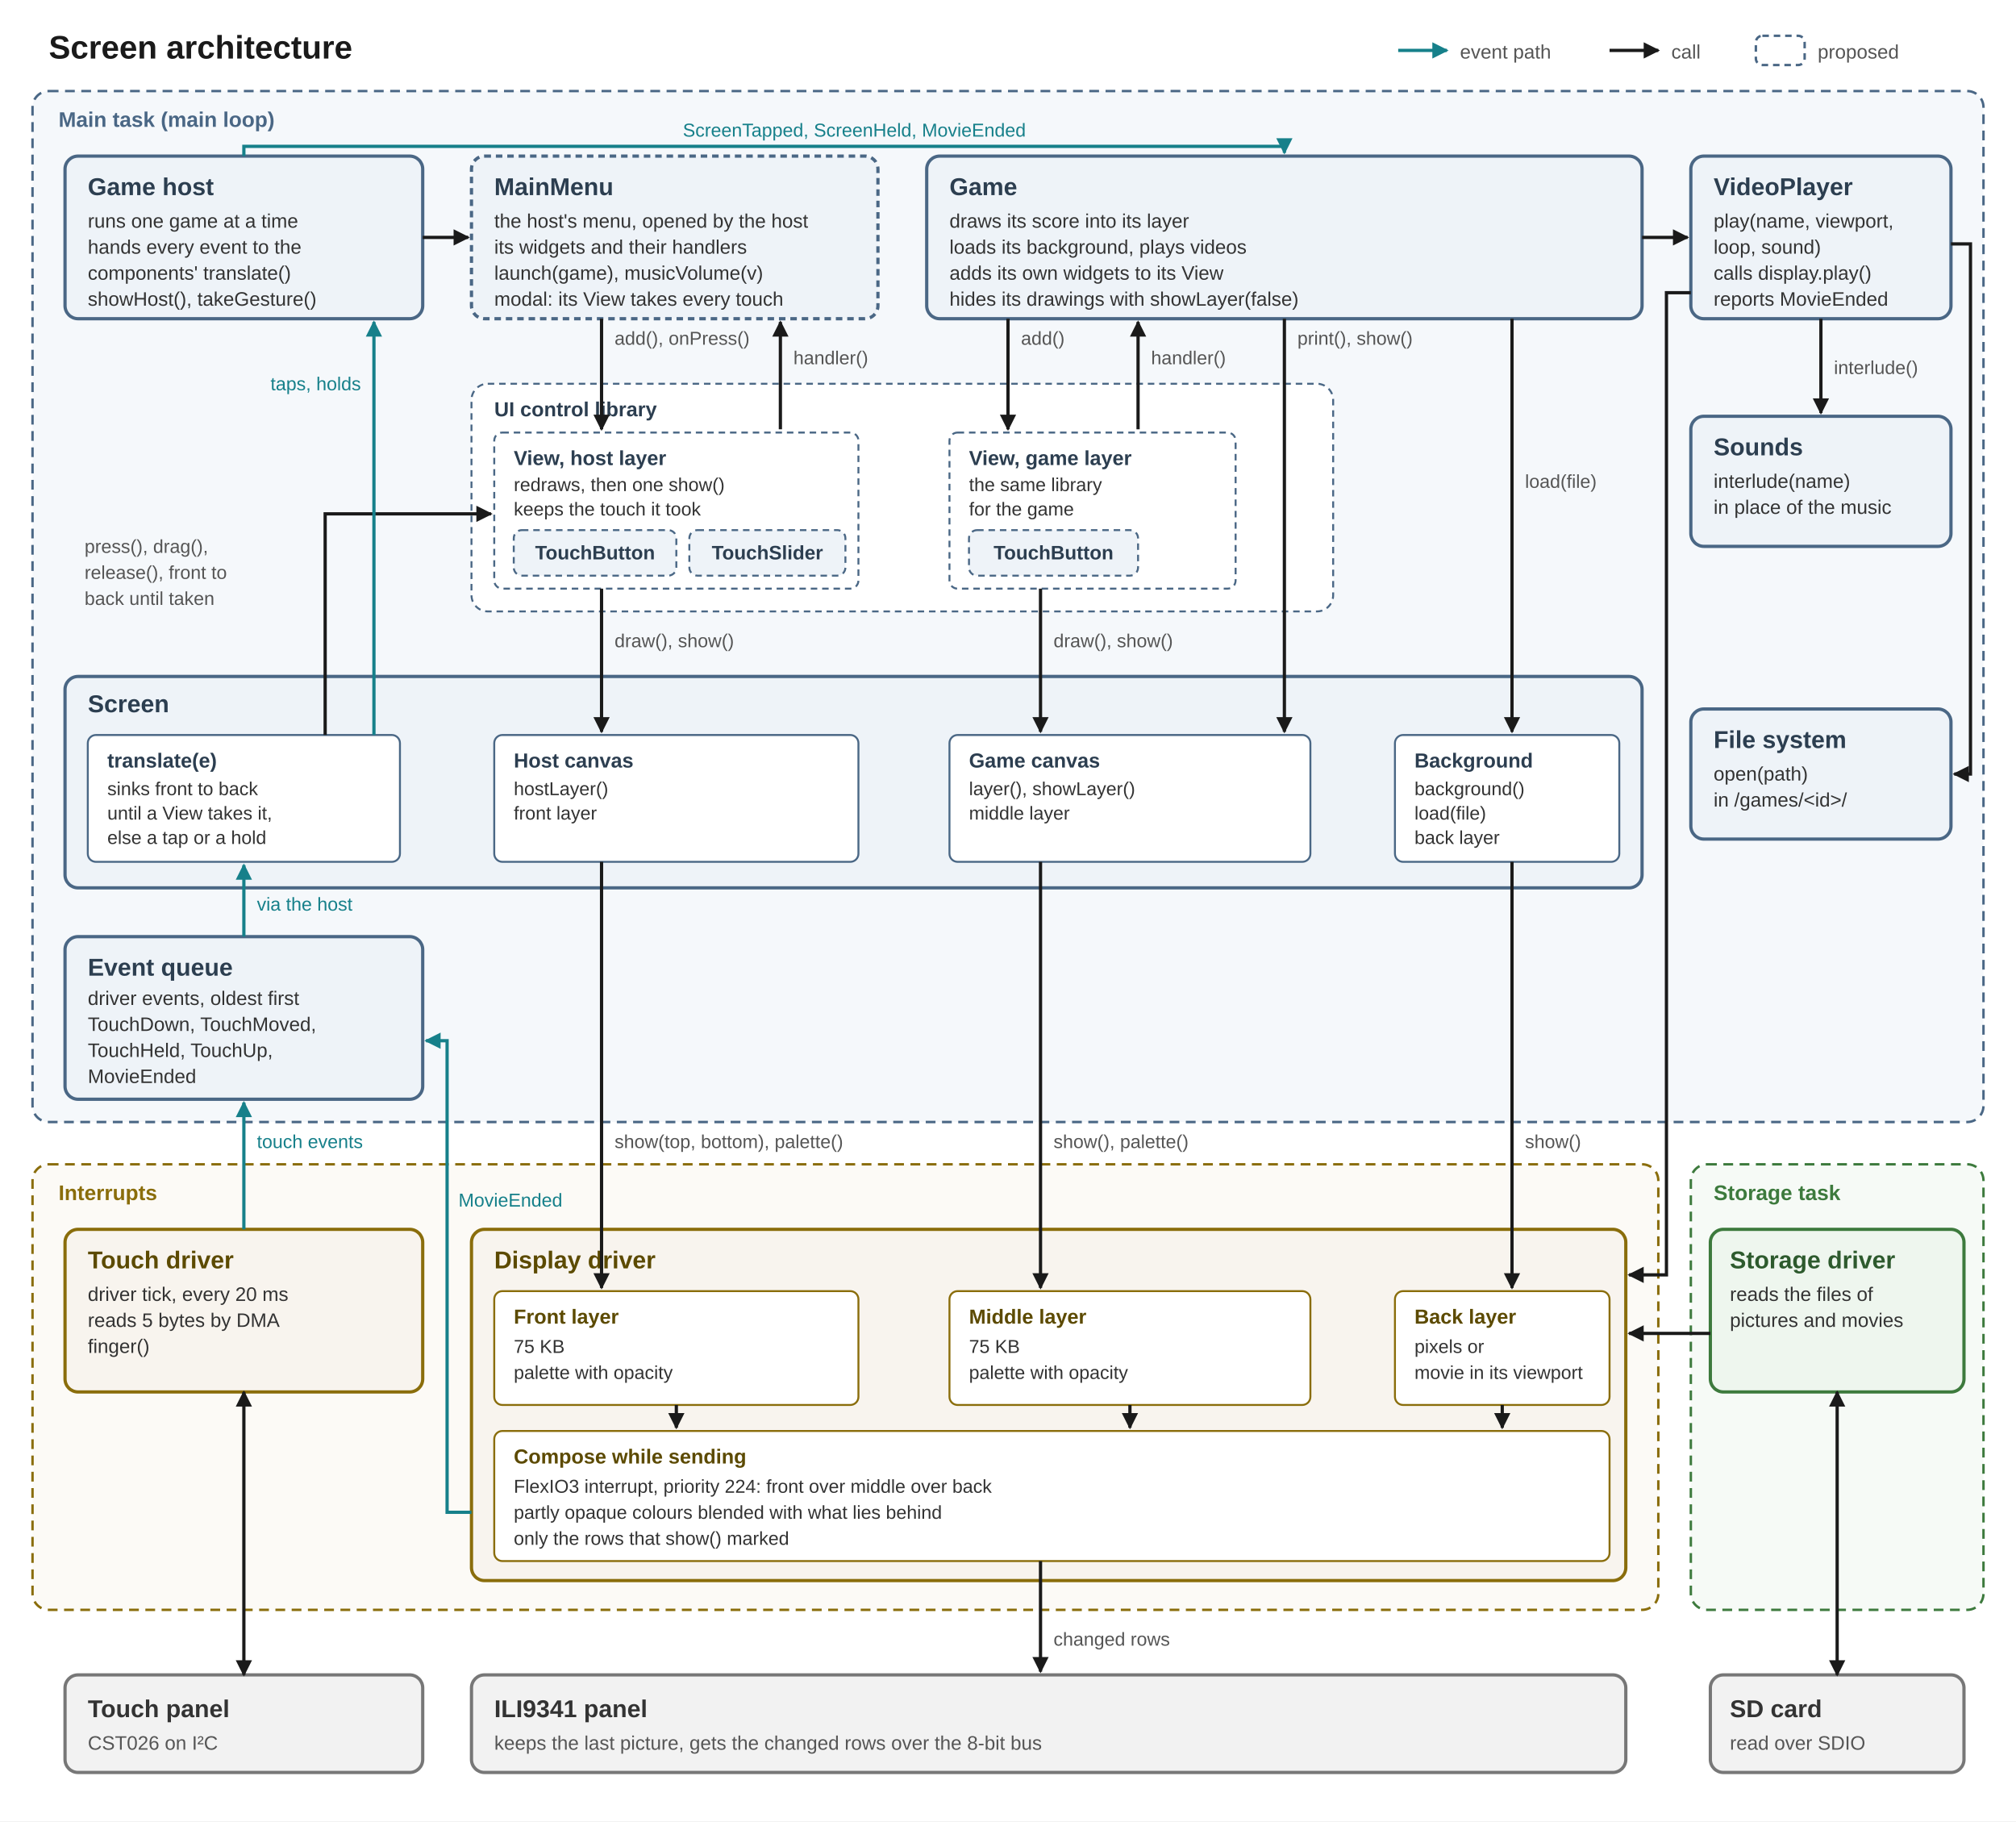
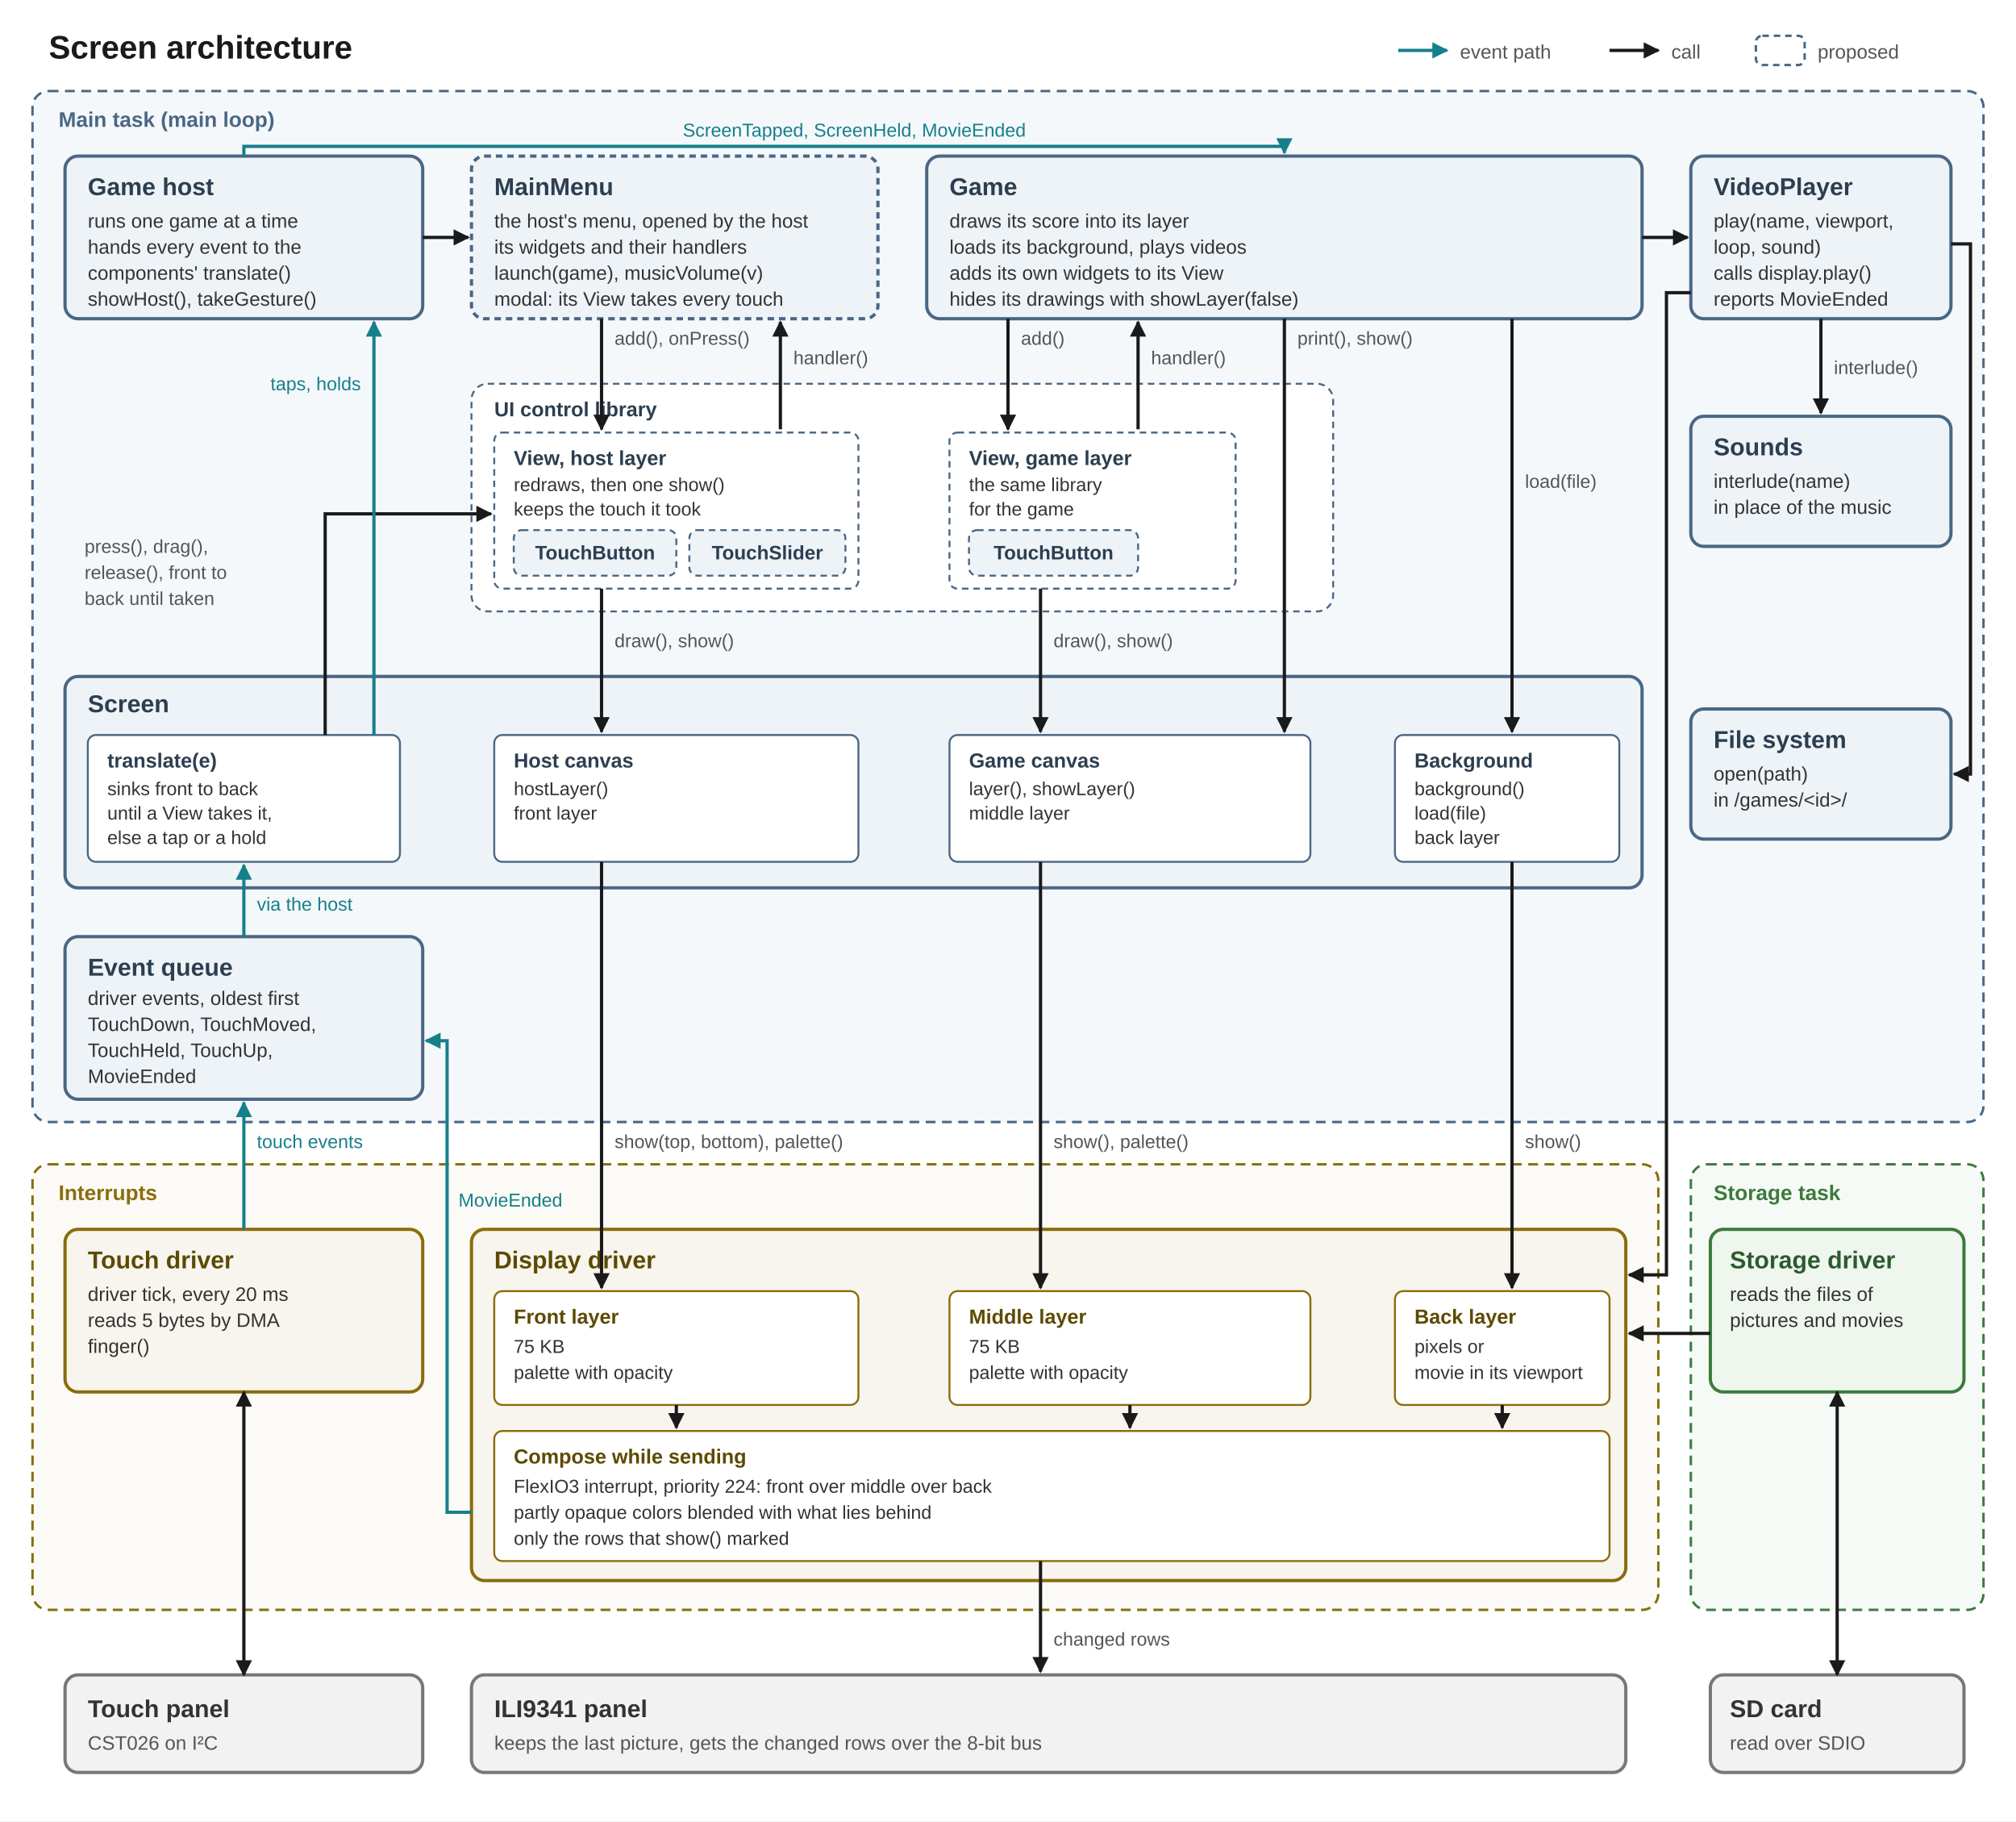
<svg xmlns="http://www.w3.org/2000/svg" viewBox="0 0 1240 1120" font-family="Segoe UI, Arial, sans-serif">
  <defs>
    <marker id="ev" viewBox="0 0 10 10" refX="9" refY="5" markerWidth="5" markerHeight="5" orient="auto-start-reverse">
      <path d="M0 0 L10 5 L0 10 z" fill="#16808a" />
    </marker>
    <marker id="call" viewBox="0 0 10 10" refX="9" refY="5" markerWidth="5" markerHeight="5" orient="auto-start-reverse">
      <path d="M0 0 L10 5 L0 10 z" fill="#1a1a1a" />
    </marker>
  </defs>
  <rect x="0" y="0" width="1240" height="1120" fill="#ffffff" />
  <text x="30" y="36" font-size="20" font-weight="700" fill="#1a1a1a">Screen architecture</text>
  <line x1="860" y1="31" x2="890" y2="31" stroke="#16808a" stroke-width="2" marker-end="url(#ev)" />
  <text x="898" y="36" font-size="12" fill="#555">event path</text>
  <line x1="990" y1="31" x2="1020" y2="31" stroke="#1a1a1a" stroke-width="2" marker-end="url(#call)" />
  <text x="1028" y="36" font-size="12" fill="#555">call</text>
  <rect x="1080" y="22" width="30" height="18" rx="4" fill="#ffffff" stroke="#4a6785" stroke-width="1.5" stroke-dasharray="4 3" />
  <text x="1118" y="36" font-size="12" fill="#555">proposed</text>
  <rect x="20" y="56" width="1200" height="634" rx="10" fill="#f5f8fb" stroke="#4a6785" stroke-width="1.5" stroke-dasharray="6 4" />
  <text x="36" y="78" font-size="13" font-weight="700" fill="#4a6785">Main task (main loop)</text>
  <rect x="40" y="96" width="220" height="100" rx="8" fill="#eef3f8" stroke="#4a6785" stroke-width="2" />
  <text x="54" y="120" font-size="15" font-weight="700" fill="#2c3e50">Game host</text>
  <text x="54" y="140" font-size="12" fill="#333">runs one game at a time</text>
  <text x="54" y="156" font-size="12" fill="#333">hands every event to the</text>
  <text x="54" y="172" font-size="12" fill="#333">components' translate()</text>
  <text x="54" y="188" font-size="12" fill="#333">showHost(), takeGesture()</text>
  <rect x="290" y="96" width="250" height="100" rx="8" fill="#eef3f8" stroke="#4a6785" stroke-width="2" stroke-dasharray="4 3" />
  <text x="304" y="120" font-size="15" font-weight="700" fill="#2c3e50">MainMenu</text>
  <text x="304" y="140" font-size="12" fill="#333">the host's menu, opened by the host</text>
  <text x="304" y="156" font-size="12" fill="#333">its widgets and their handlers</text>
  <text x="304" y="172" font-size="12" fill="#333">launch(game), musicVolume(v)</text>
  <text x="304" y="188" font-size="12" fill="#333">modal: its View takes every touch</text>
  <rect x="570" y="96" width="440" height="100" rx="8" fill="#eef3f8" stroke="#4a6785" stroke-width="2" />
  <text x="584" y="120" font-size="15" font-weight="700" fill="#2c3e50">Game</text>
  <text x="584" y="140" font-size="12" fill="#333">draws its score into its layer</text>
  <text x="584" y="156" font-size="12" fill="#333">loads its background, plays videos</text>
  <text x="584" y="172" font-size="12" fill="#333">adds its own widgets to its View</text>
  <text x="584" y="188" font-size="12" fill="#333">hides its drawings with showLayer(false)</text>
  <rect x="1040" y="96" width="160" height="100" rx="8" fill="#eef3f8" stroke="#4a6785" stroke-width="2" />
  <text x="1054" y="120" font-size="15" font-weight="700" fill="#2c3e50">VideoPlayer</text>
  <text x="1054" y="140" font-size="12" fill="#333">play(name, viewport,</text>
  <text x="1054" y="156" font-size="12" fill="#333">loop, sound)</text>
  <text x="1054" y="172" font-size="12" fill="#333">calls display.play()</text>
  <text x="1054" y="188" font-size="12" fill="#333">reports MovieEnded</text>
  <rect x="290" y="236" width="530" height="140" rx="10" fill="#ffffff" stroke="#4a6785" stroke-width="1.2" stroke-dasharray="4 3" />
  <text x="304" y="256" font-size="12.5" font-weight="700" fill="#2c3e50">UI control library</text>
  <rect x="304" y="266" width="224" height="96" rx="5" fill="#ffffff" stroke="#4a6785" stroke-width="1.2" stroke-dasharray="4 3" />
  <text x="316" y="286" font-size="12.5" font-weight="700" fill="#2c3e50">View, host layer</text>
  <text x="316" y="302" font-size="11.5" fill="#333">redraws, then one show()</text>
  <text x="316" y="317" font-size="11.5" fill="#333">keeps the touch it took</text>
  <rect x="316" y="326" width="100" height="28" rx="5" fill="#eef3f8" stroke="#4a6785" stroke-width="1.2" stroke-dasharray="4 3" />
  <text x="366" y="344" text-anchor="middle" font-size="12" font-weight="700" fill="#2c3e50">TouchButton</text>
  <rect x="424" y="326" width="96" height="28" rx="5" fill="#eef3f8" stroke="#4a6785" stroke-width="1.2" stroke-dasharray="4 3" />
  <text x="472" y="344" text-anchor="middle" font-size="12" font-weight="700" fill="#2c3e50">TouchSlider</text>
  <rect x="584" y="266" width="176" height="96" rx="5" fill="#ffffff" stroke="#4a6785" stroke-width="1.2" stroke-dasharray="4 3" />
  <text x="596" y="286" font-size="12.5" font-weight="700" fill="#2c3e50">View, game layer</text>
  <text x="596" y="302" font-size="11.5" fill="#333">the same library</text>
  <text x="596" y="317" font-size="11.5" fill="#333">for the game</text>
  <rect x="596" y="326" width="104" height="28" rx="5" fill="#eef3f8" stroke="#4a6785" stroke-width="1.2" stroke-dasharray="4 3" />
  <text x="648" y="344" text-anchor="middle" font-size="12" font-weight="700" fill="#2c3e50">TouchButton</text>
  <rect x="1040" y="256" width="160" height="80" rx="8" fill="#eef3f8" stroke="#4a6785" stroke-width="2" />
  <text x="1054" y="280" font-size="15" font-weight="700" fill="#2c3e50">Sounds</text>
  <text x="1054" y="300" font-size="12" fill="#333">interlude(name)</text>
  <text x="1054" y="316" font-size="12" fill="#333">in place of the music</text>
  <rect x="40" y="416" width="970" height="130" rx="8" fill="#eef3f8" stroke="#4a6785" stroke-width="2" />
  <text x="54" y="438" font-size="15" font-weight="700" fill="#2c3e50">Screen</text>
  <rect x="54" y="452" width="192" height="78" rx="5" fill="#ffffff" stroke="#4a6785" stroke-width="1.2" />
  <text x="66" y="472" font-size="12.5" font-weight="700" fill="#2c3e50">translate(e)</text>
  <text x="66" y="489" font-size="11.5" fill="#333">sinks front to back</text>
  <text x="66" y="504" font-size="11.5" fill="#333">until a View takes it,</text>
  <text x="66" y="519" font-size="11.5" fill="#333">else a tap or a hold</text>
  <rect x="304" y="452" width="224" height="78" rx="5" fill="#ffffff" stroke="#4a6785" stroke-width="1.2" />
  <text x="316" y="472" font-size="12.5" font-weight="700" fill="#2c3e50">Host canvas</text>
  <text x="316" y="489" font-size="11.5" fill="#333">hostLayer()</text>
  <text x="316" y="504" font-size="11.5" fill="#333">front layer</text>
  <rect x="584" y="452" width="222" height="78" rx="5" fill="#ffffff" stroke="#4a6785" stroke-width="1.2" />
  <text x="596" y="472" font-size="12.5" font-weight="700" fill="#2c3e50">Game canvas</text>
  <text x="596" y="489" font-size="11.5" fill="#333">layer(), showLayer()</text>
  <text x="596" y="504" font-size="11.5" fill="#333">middle layer</text>
  <rect x="858" y="452" width="138" height="78" rx="5" fill="#ffffff" stroke="#4a6785" stroke-width="1.2" />
  <text x="870" y="472" font-size="12.5" font-weight="700" fill="#2c3e50">Background</text>
  <text x="870" y="489" font-size="11.5" fill="#333">background()</text>
  <text x="870" y="504" font-size="11.5" fill="#333">load(file)</text>
  <text x="870" y="519" font-size="11.5" fill="#333">back layer</text>
  <rect x="1040" y="436" width="160" height="80" rx="8" fill="#eef3f8" stroke="#4a6785" stroke-width="2" />
  <text x="1054" y="460" font-size="15" font-weight="700" fill="#2c3e50">File system</text>
  <text x="1054" y="480" font-size="12" fill="#333">open(path)</text>
  <text x="1054" y="496" font-size="12" fill="#333">in /games/&lt;id&gt;/</text>
  <rect x="40" y="576" width="220" height="100" rx="8" fill="#eef3f8" stroke="#4a6785" stroke-width="2" />
  <text x="54" y="600" font-size="15" font-weight="700" fill="#2c3e50">Event queue</text>
  <text x="54" y="618" font-size="12" fill="#333">driver events, oldest first</text>
  <text x="54" y="634" font-size="12" fill="#333">TouchDown, TouchMoved,</text>
  <text x="54" y="650" font-size="12" fill="#333">TouchHeld, TouchUp,</text>
  <text x="54" y="666" font-size="12" fill="#333">MovieEnded</text>
  <rect x="20" y="716" width="1000" height="274" rx="10" fill="#fcfaf6" stroke="#8a6d0b" stroke-width="1.5" stroke-dasharray="6 4" />
  <text x="36" y="738" font-size="13" font-weight="700" fill="#8a6d0b">Interrupts</text>
  <rect x="40" y="756" width="220" height="100" rx="8" fill="#f8f4ee" stroke="#8a6d0b" stroke-width="2" />
  <text x="54" y="780" font-size="15" font-weight="700" fill="#5c4a00">Touch driver</text>
  <text x="54" y="800" font-size="12" fill="#333">driver tick, every 20 ms</text>
  <text x="54" y="816" font-size="12" fill="#333">reads 5 bytes by DMA</text>
  <text x="54" y="832" font-size="12" fill="#333">finger()</text>
  <rect x="290" y="756" width="710" height="216" rx="8" fill="#f8f4ee" stroke="#8a6d0b" stroke-width="2" />
  <text x="304" y="780" font-size="15" font-weight="700" fill="#5c4a00">Display driver</text>
  <rect x="304" y="794" width="224" height="70" rx="5" fill="#ffffff" stroke="#8a6d0b" stroke-width="1.2" />
  <text x="316" y="814" font-size="12.5" font-weight="700" fill="#5c4a00">Front layer</text>
  <text x="316" y="832" font-size="11.5" fill="#333">75 KB</text>
  <text x="316" y="848" font-size="11.5" fill="#333">palette with opacity</text>
  <rect x="584" y="794" width="222" height="70" rx="5" fill="#ffffff" stroke="#8a6d0b" stroke-width="1.2" />
  <text x="596" y="814" font-size="12.5" font-weight="700" fill="#5c4a00">Middle layer</text>
  <text x="596" y="832" font-size="11.5" fill="#333">75 KB</text>
  <text x="596" y="848" font-size="11.5" fill="#333">palette with opacity</text>
  <rect x="858" y="794" width="132" height="70" rx="5" fill="#ffffff" stroke="#8a6d0b" stroke-width="1.2" />
  <text x="870" y="814" font-size="12.5" font-weight="700" fill="#5c4a00">Back layer</text>
  <text x="870" y="832" font-size="11.5" fill="#333">pixels or</text>
  <text x="870" y="848" font-size="11.5" fill="#333">movie in its viewport</text>
  <rect x="304" y="880" width="686" height="80" rx="5" fill="#ffffff" stroke="#8a6d0b" stroke-width="1.2" />
  <text x="316" y="900" font-size="12.5" font-weight="700" fill="#5c4a00">Compose while sending</text>
  <text x="316" y="918" font-size="11.5" fill="#333">FlexIO3 interrupt, priority 224: front over middle over back</text>
-   <text x="316" y="934" font-size="11.5" fill="#333">partly opaque colours blended with what lies behind</text>
+   <text x="316" y="934" font-size="11.5" fill="#333">partly opaque colors blended with what lies behind</text>
  <text x="316" y="950" font-size="11.5" fill="#333">only the rows that show() marked</text>
  <rect x="1040" y="716" width="180" height="274" rx="10" fill="#f6faf6" stroke="#3d7a3d" stroke-width="1.5" stroke-dasharray="6 4" />
  <text x="1054" y="738" font-size="13" font-weight="700" fill="#3d7a3d">Storage task</text>
  <rect x="1052" y="756" width="156" height="100" rx="8" fill="#eef6ee" stroke="#3d7a3d" stroke-width="2" />
  <text x="1064" y="780" font-size="15" font-weight="700" fill="#2d5a2d">Storage driver</text>
  <text x="1064" y="800" font-size="12" fill="#333">reads the files of</text>
  <text x="1064" y="816" font-size="12" fill="#333">pictures and movies</text>
  <rect x="40" y="1030" width="220" height="60" rx="8" fill="#f2f2f2" stroke="#777" stroke-width="2" />
  <text x="54" y="1056" font-size="15" font-weight="700" fill="#333">Touch panel</text>
  <text x="54" y="1076" font-size="12" fill="#555">CST026 on I²C</text>
  <rect x="290" y="1030" width="710" height="60" rx="8" fill="#f2f2f2" stroke="#777" stroke-width="2" />
  <text x="304" y="1056" font-size="15" font-weight="700" fill="#333">ILI9341 panel</text>
  <text x="304" y="1076" font-size="12" fill="#555">keeps the last picture, gets the changed rows over the 8-bit bus</text>
  <rect x="1052" y="1030" width="156" height="60" rx="8" fill="#f2f2f2" stroke="#777" stroke-width="2" />
  <text x="1064" y="1056" font-size="15" font-weight="700" fill="#333">SD card</text>
  <text x="1064" y="1076" font-size="12" fill="#555">read over SDIO</text>
  <line x1="260" y1="146" x2="288" y2="146" stroke="#1a1a1a" stroke-width="2" marker-end="url(#call)" />
  <line x1="370" y1="196" x2="370" y2="264" stroke="#1a1a1a" stroke-width="2" marker-end="url(#call)" />
  <text x="378" y="212" font-size="11.5" fill="#555">add(), onPress()</text>
  <line x1="620" y1="196" x2="620" y2="264" stroke="#1a1a1a" stroke-width="2" marker-end="url(#call)" />
  <text x="628" y="212" font-size="11.5" fill="#555">add()</text>
  <line x1="790" y1="196" x2="790" y2="450" stroke="#1a1a1a" stroke-width="2" marker-end="url(#call)" />
  <text x="798" y="212" font-size="11.5" fill="#555">print(), show()</text>
  <line x1="930" y1="196" x2="930" y2="450" stroke="#1a1a1a" stroke-width="2" marker-end="url(#call)" />
  <text x="938" y="300" font-size="11.5" fill="#555">load(file)</text>
  <line x1="1010" y1="146" x2="1038" y2="146" stroke="#1a1a1a" stroke-width="2" marker-end="url(#call)" />
  <line x1="1120" y1="196" x2="1120" y2="254" stroke="#1a1a1a" stroke-width="2" marker-end="url(#call)" />
  <text x="1128" y="230" font-size="11.5" fill="#555">interlude()</text>
  <path d="M1200 150 H1212 V476 H1202" fill="none" stroke="#1a1a1a" stroke-width="2" marker-end="url(#call)" />
  <path d="M1040 180 H1025 V784 H1002" fill="none" stroke="#1a1a1a" stroke-width="2" marker-end="url(#call)" />
  <line x1="370" y1="362" x2="370" y2="450" stroke="#1a1a1a" stroke-width="2" marker-end="url(#call)" />
  <text x="378" y="398" font-size="11.5" fill="#555">draw(), show()</text>
  <line x1="640" y1="362" x2="640" y2="450" stroke="#1a1a1a" stroke-width="2" marker-end="url(#call)" />
  <text x="648" y="398" font-size="11.5" fill="#555">draw(), show()</text>
  <line x1="370" y1="530" x2="370" y2="792" stroke="#1a1a1a" stroke-width="2" marker-end="url(#call)" />
  <text x="378" y="706" font-size="11.5" fill="#555">show(top, bottom), palette()</text>
  <line x1="640" y1="530" x2="640" y2="792" stroke="#1a1a1a" stroke-width="2" marker-end="url(#call)" />
  <text x="648" y="706" font-size="11.5" fill="#555">show(), palette()</text>
  <line x1="930" y1="530" x2="930" y2="792" stroke="#1a1a1a" stroke-width="2" marker-end="url(#call)" />
  <text x="938" y="706" font-size="11.5" fill="#555">show()</text>
  <line x1="416" y1="864" x2="416" y2="878" stroke="#1a1a1a" stroke-width="2" marker-end="url(#call)" />
  <line x1="695" y1="864" x2="695" y2="878" stroke="#1a1a1a" stroke-width="2" marker-end="url(#call)" />
  <line x1="924" y1="864" x2="924" y2="878" stroke="#1a1a1a" stroke-width="2" marker-end="url(#call)" />
  <line x1="640" y1="960" x2="640" y2="1028" stroke="#1a1a1a" stroke-width="2" marker-end="url(#call)" />
  <text x="648" y="1012" font-size="11.5" fill="#555">changed rows</text>
  <line x1="1052" y1="820" x2="1002" y2="820" stroke="#1a1a1a" stroke-width="2" marker-end="url(#call)" />
  <line x1="1130" y1="856" x2="1130" y2="1030" stroke="#1a1a1a" stroke-width="2" marker-start="url(#call)" marker-end="url(#call)" />
  <line x1="150" y1="856" x2="150" y2="1030" stroke="#1a1a1a" stroke-width="2" marker-start="url(#call)" marker-end="url(#call)" />
  <line x1="150" y1="756" x2="150" y2="678" stroke="#16808a" stroke-width="2" marker-end="url(#ev)" />
  <text x="158" y="706" font-size="11.5" fill="#16808a">touch events</text>
  <path d="M290 930 H275 V640 H262" fill="none" stroke="#16808a" stroke-width="2" marker-end="url(#ev)" />
  <text x="282" y="742" font-size="11.5" fill="#16808a">MovieEnded</text>
  <line x1="150" y1="576" x2="150" y2="532" stroke="#16808a" stroke-width="2" marker-end="url(#ev)" />
  <text x="158" y="560" font-size="11.5" fill="#16808a">via the host</text>
  <path d="M200 452 V316 H302" fill="none" stroke="#1a1a1a" stroke-width="2" marker-end="url(#call)" />
  <text x="52" y="340" font-size="11.5" fill="#555">press(), drag(),</text>
  <text x="52" y="356" font-size="11.5" fill="#555">release(), front to</text>
  <text x="52" y="372" font-size="11.5" fill="#555">back until taken</text>
  <line x1="480" y1="264" x2="480" y2="198" stroke="#1a1a1a" stroke-width="2" marker-end="url(#call)" />
  <text x="488" y="224" font-size="11.5" fill="#555">handler()</text>
  <line x1="700" y1="264" x2="700" y2="198" stroke="#1a1a1a" stroke-width="2" marker-end="url(#call)" />
  <text x="708" y="224" font-size="11.5" fill="#555">handler()</text>
  <line x1="230" y1="452" x2="230" y2="198" stroke="#16808a" stroke-width="2" marker-end="url(#ev)" />
  <text x="222" y="240" text-anchor="end" font-size="11.5" fill="#16808a">taps, holds</text>
  <path d="M150 96 V90 H790 V94" fill="none" stroke="#16808a" stroke-width="2" marker-end="url(#ev)" />
  <text x="420" y="84" font-size="11.5" fill="#16808a">ScreenTapped, ScreenHeld, MovieEnded</text>
</svg>
